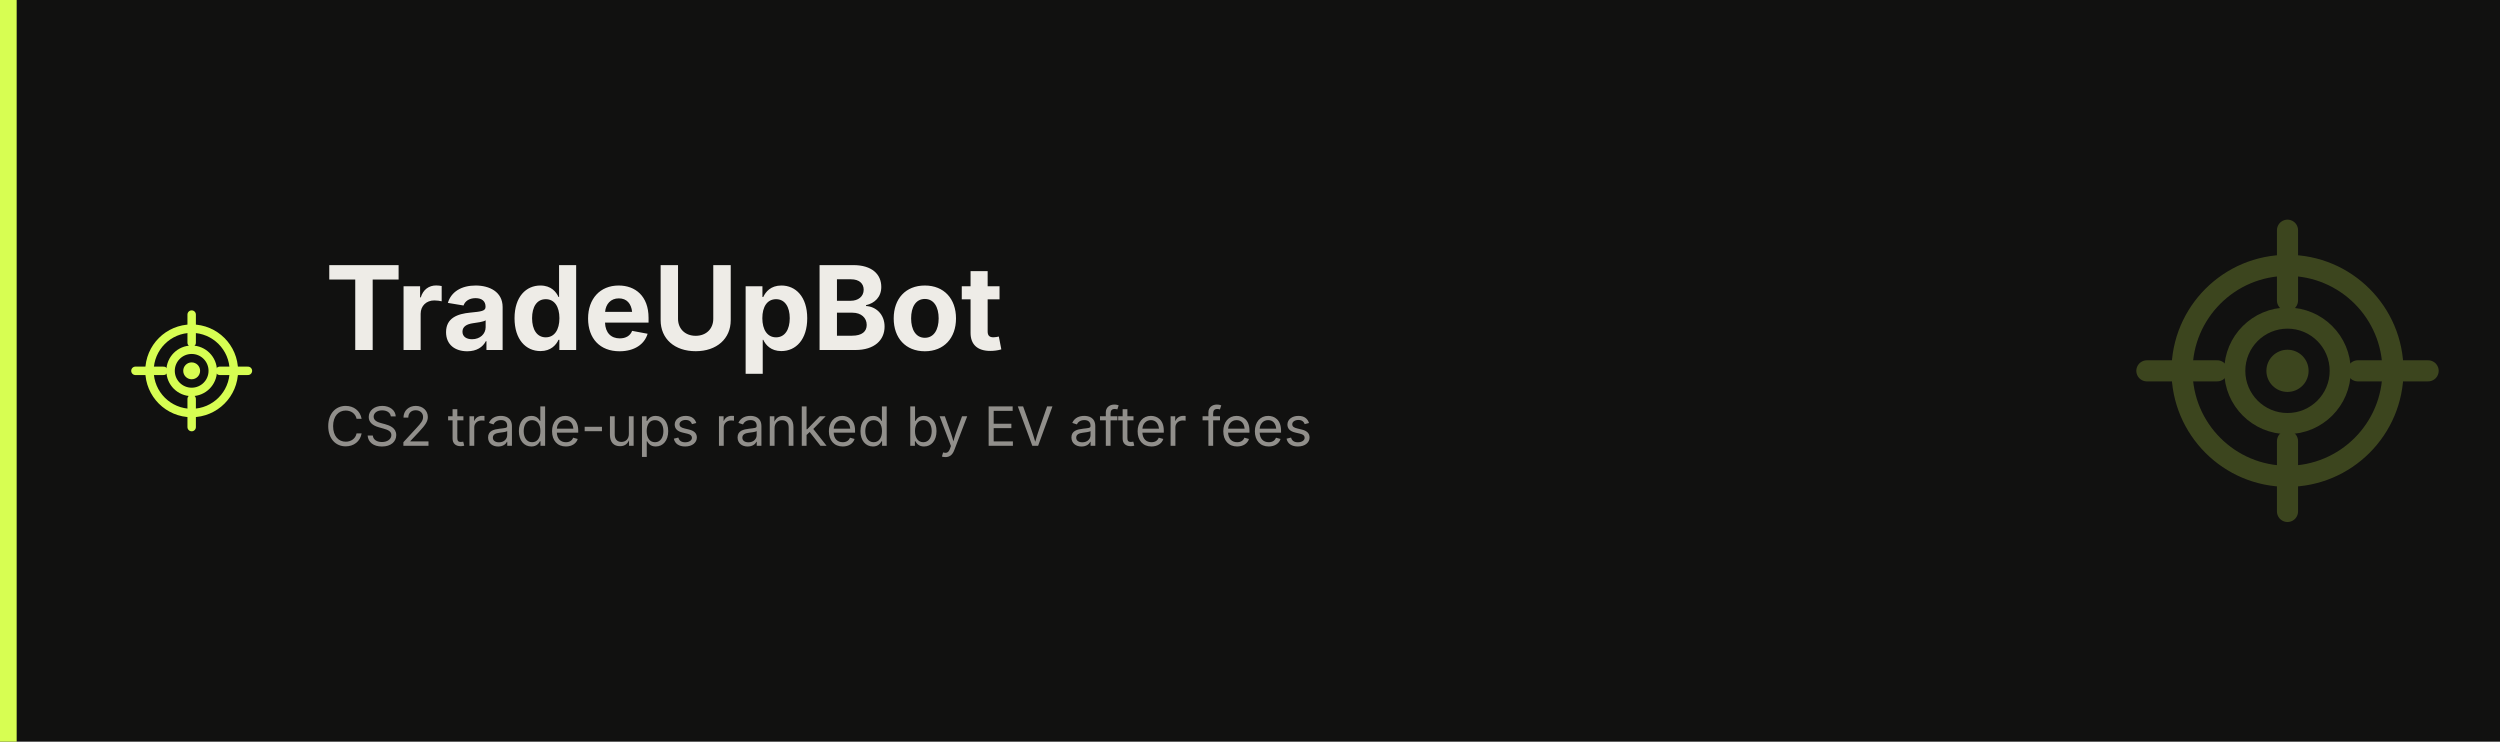
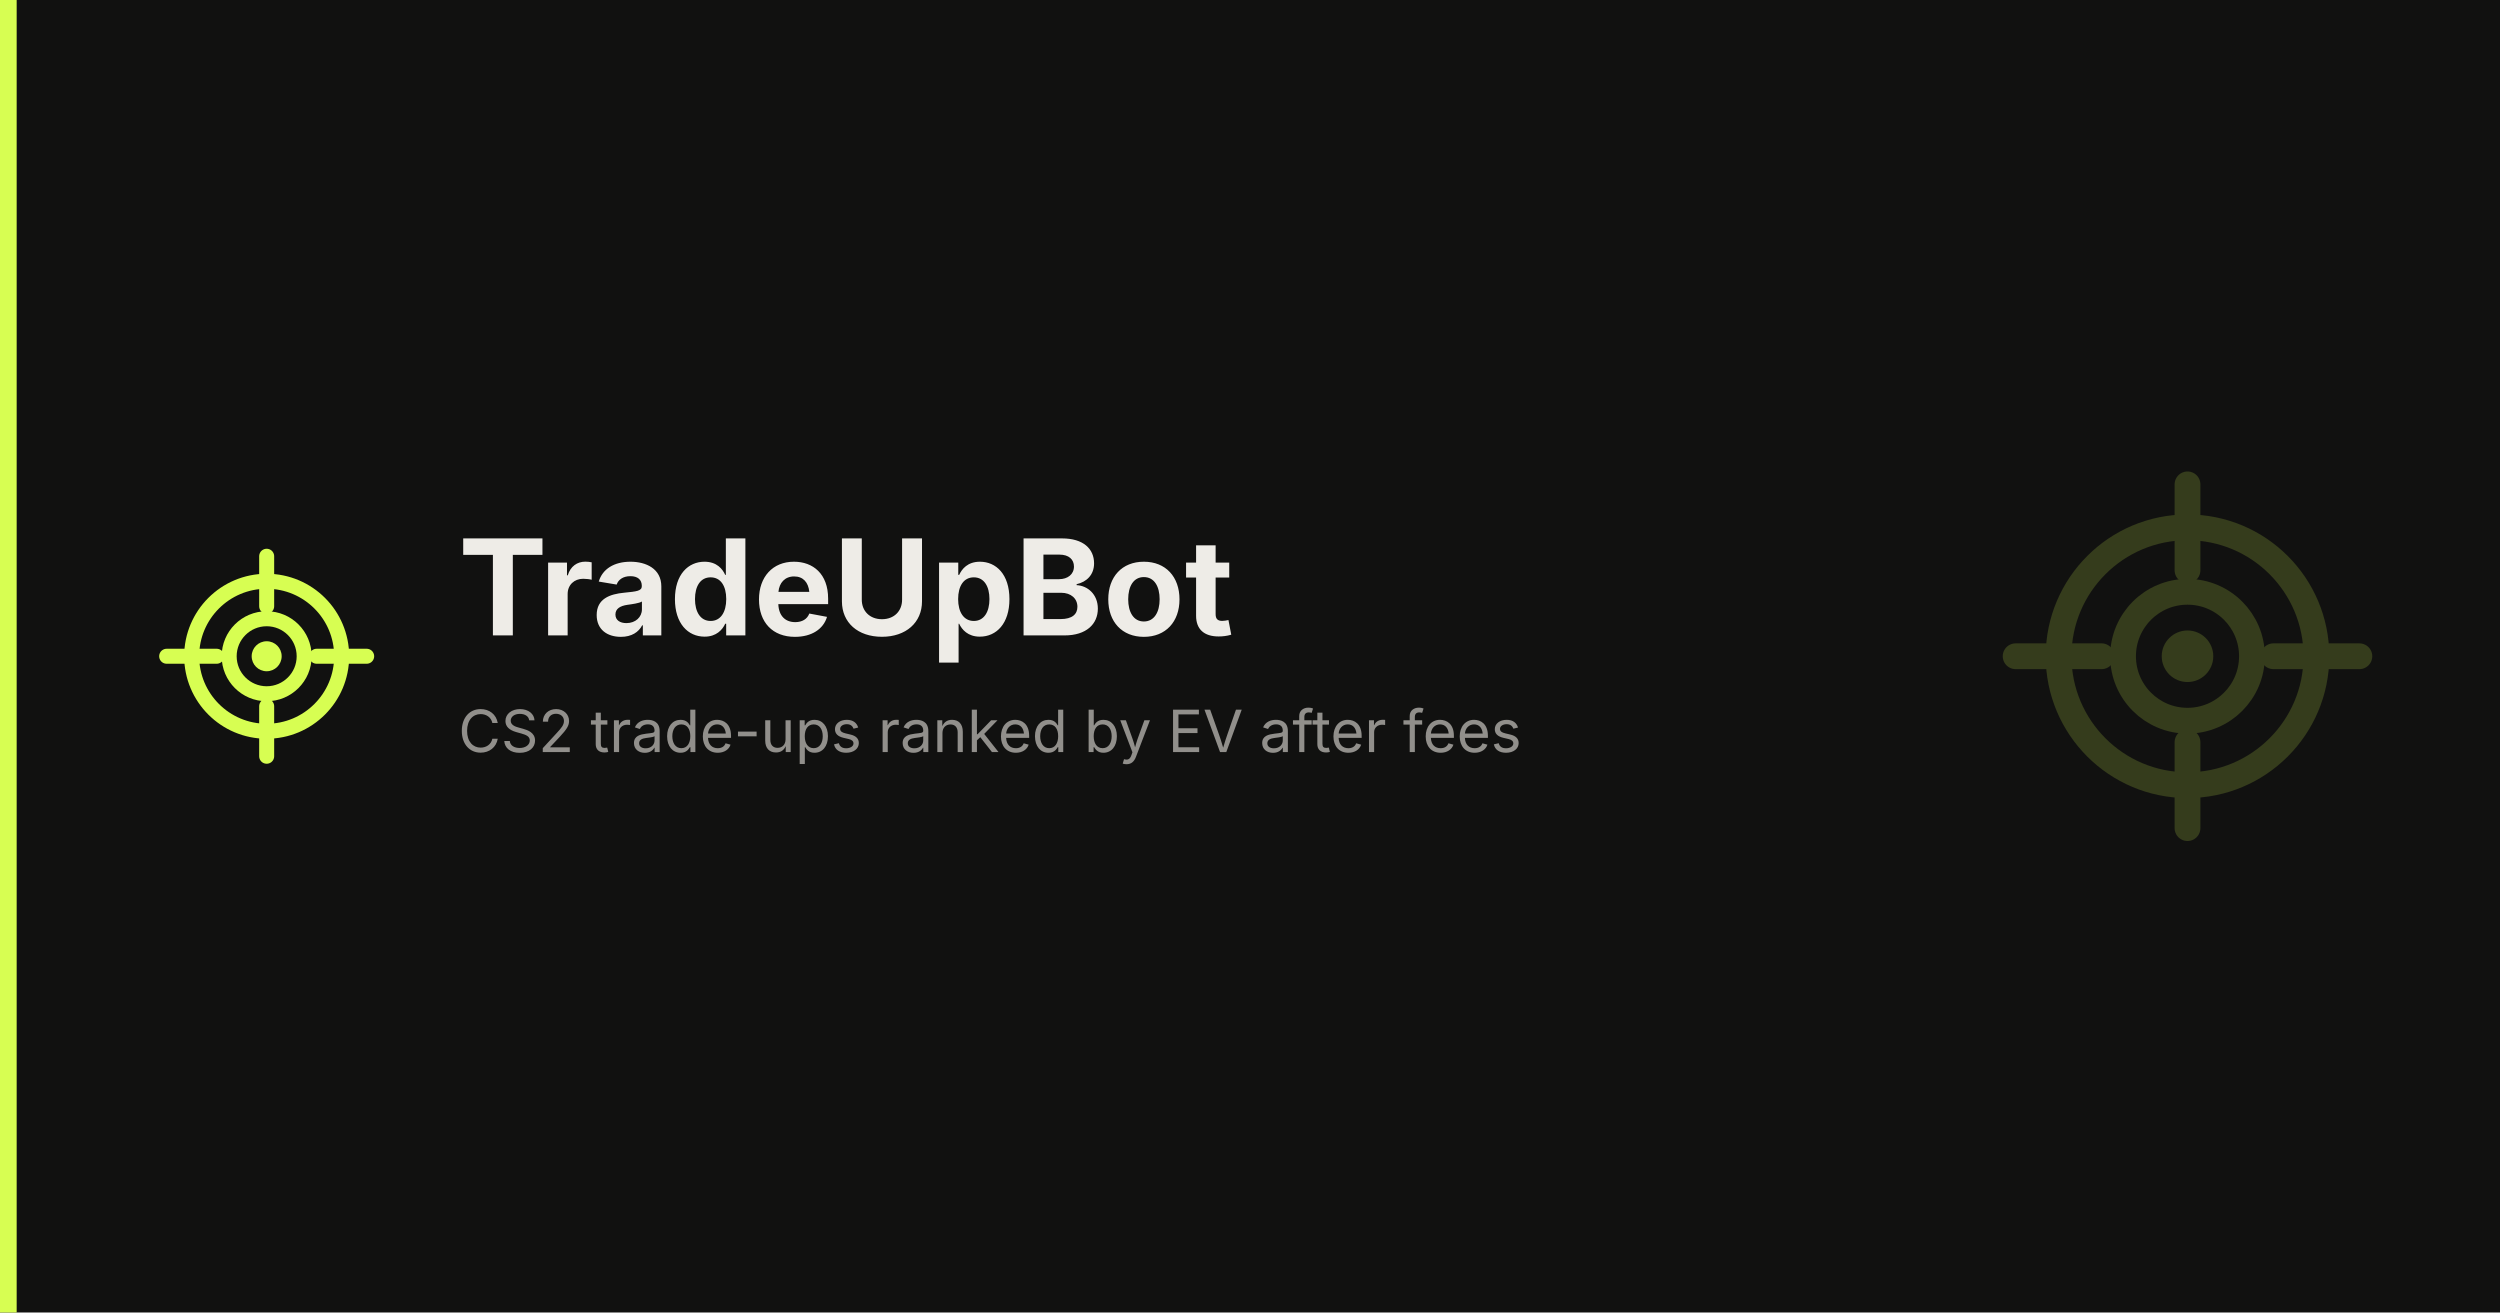
- <svg xmlns="http://www.w3.org/2000/svg" width="1200" height="356" viewBox="0 0 1200 356">
-   <rect width="1200" height="356" fill="#111110" />
-   <rect width="8" height="356" fill="#d7fe52" />
-   <g transform="translate(56 142) scale(2.25)" fill="none" stroke="#d7fe52" stroke-width="1.8">
+ <svg xmlns="http://www.w3.org/2000/svg" width="1200" height="630" viewBox="0 0 1200 630">
+   <rect width="1200" height="630" fill="#111110" />
+   <rect width="8" height="630" fill="#d7fe52" />
+   <g transform="translate(64 251) scale(4)" fill="none" stroke="#d7fe52" stroke-width="1.8">
    <circle cx="16" cy="16" r="9" />
    <circle cx="16" cy="16" r="4.5" />
    <line x1="16" y1="4" x2="16" y2="10" stroke-linecap="round" />
    <line x1="16" y1="22" x2="16" y2="28" stroke-linecap="round" />
    <line x1="4" y1="16" x2="10" y2="16" stroke-linecap="round" />
    <line x1="22" y1="16" x2="28" y2="16" stroke-linecap="round" />
    <circle cx="16" cy="16" r="1.8" fill="#d7fe52" stroke="none" />
  </g>
-   <text x="156" y="168" fill="#eeece7" font-family="Inter" font-size="56" font-weight="700" text-anchor="start">TradeUpBot</text>
-   <text x="156" y="214" fill="#918f8b" font-family="Inter" font-size="26" font-weight="400" text-anchor="start">CS2 trade-ups ranked by EV after fees</text>
-   <g opacity="0.22">
-     <g transform="translate(1008 88) scale(5.625)" fill="none" stroke="#d7fe52" stroke-width="1.8">
+   <text x="220" y="305" fill="#eeece7" font-family="Inter" font-size="64" font-weight="700" text-anchor="start">TradeUpBot</text>
+   <text x="220" y="361" fill="#918f8b" font-family="Inter" font-size="28" font-weight="400" text-anchor="start">CS2 trade-ups ranked by EV after fees</text>
+   <g opacity="0.18">
+     <g transform="translate(940 205) scale(6.875)" fill="none" stroke="#d7fe52" stroke-width="1.8">
      <circle cx="16" cy="16" r="9" />
      <circle cx="16" cy="16" r="4.5" />
      <line x1="16" y1="4" x2="16" y2="10" stroke-linecap="round" />
      <line x1="16" y1="22" x2="16" y2="28" stroke-linecap="round" />
      <line x1="4" y1="16" x2="10" y2="16" stroke-linecap="round" />
      <line x1="22" y1="16" x2="28" y2="16" stroke-linecap="round" />
      <circle cx="16" cy="16" r="1.8" fill="#d7fe52" stroke="none" />
    </g>
  </g>
</svg>
